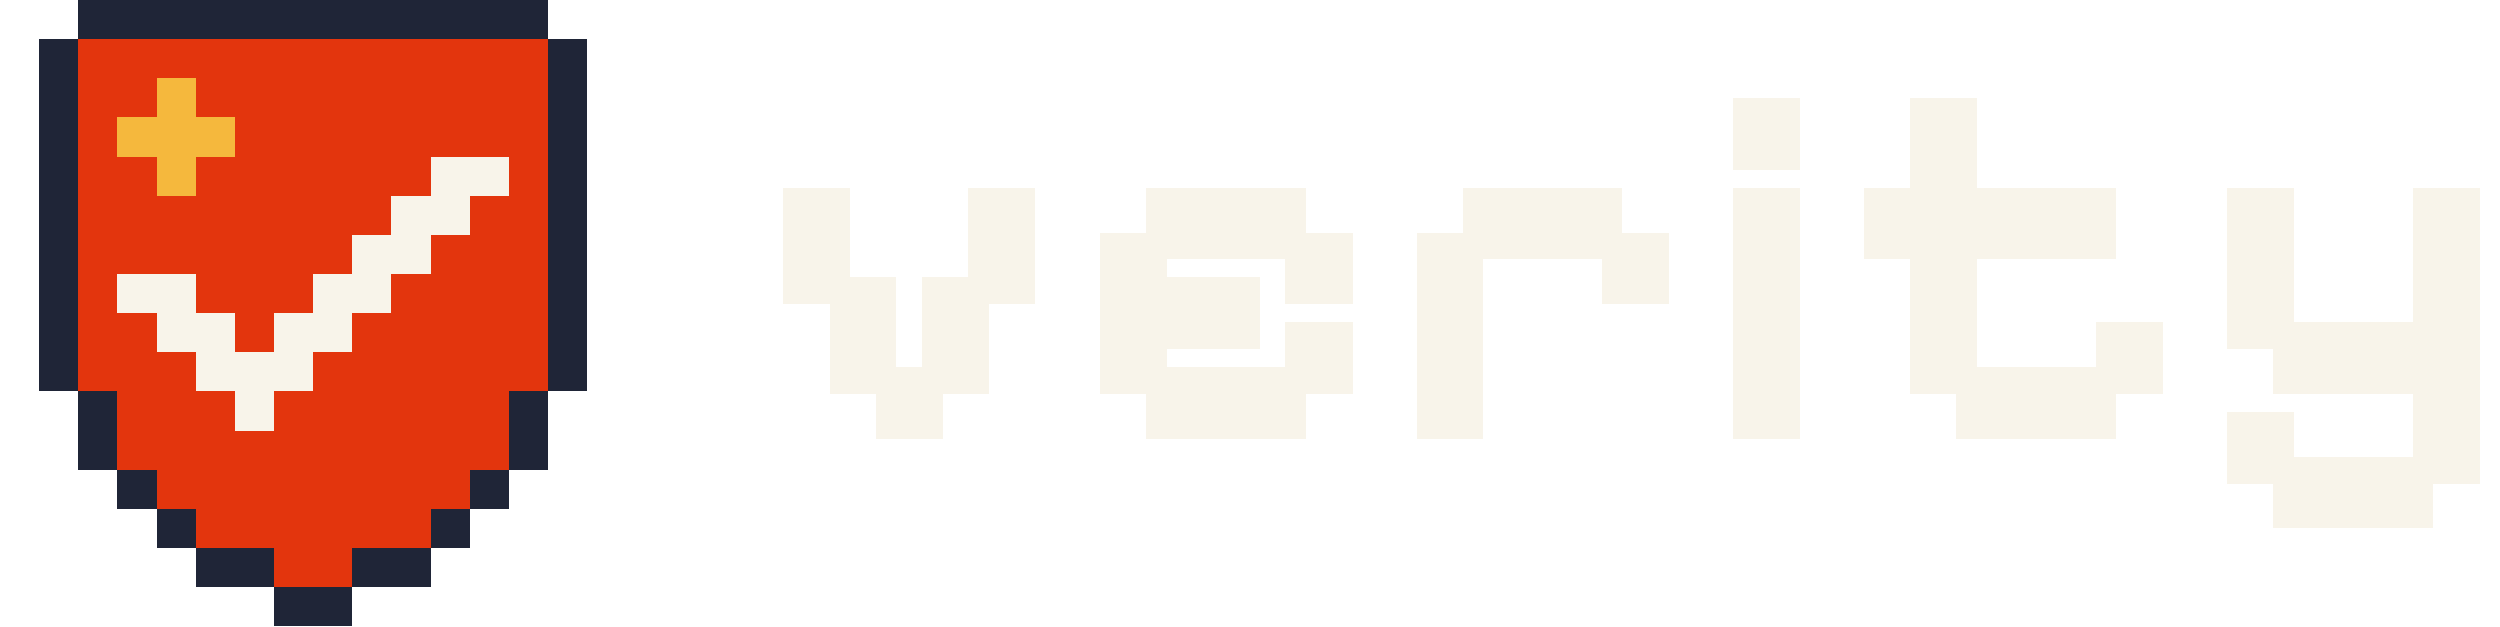
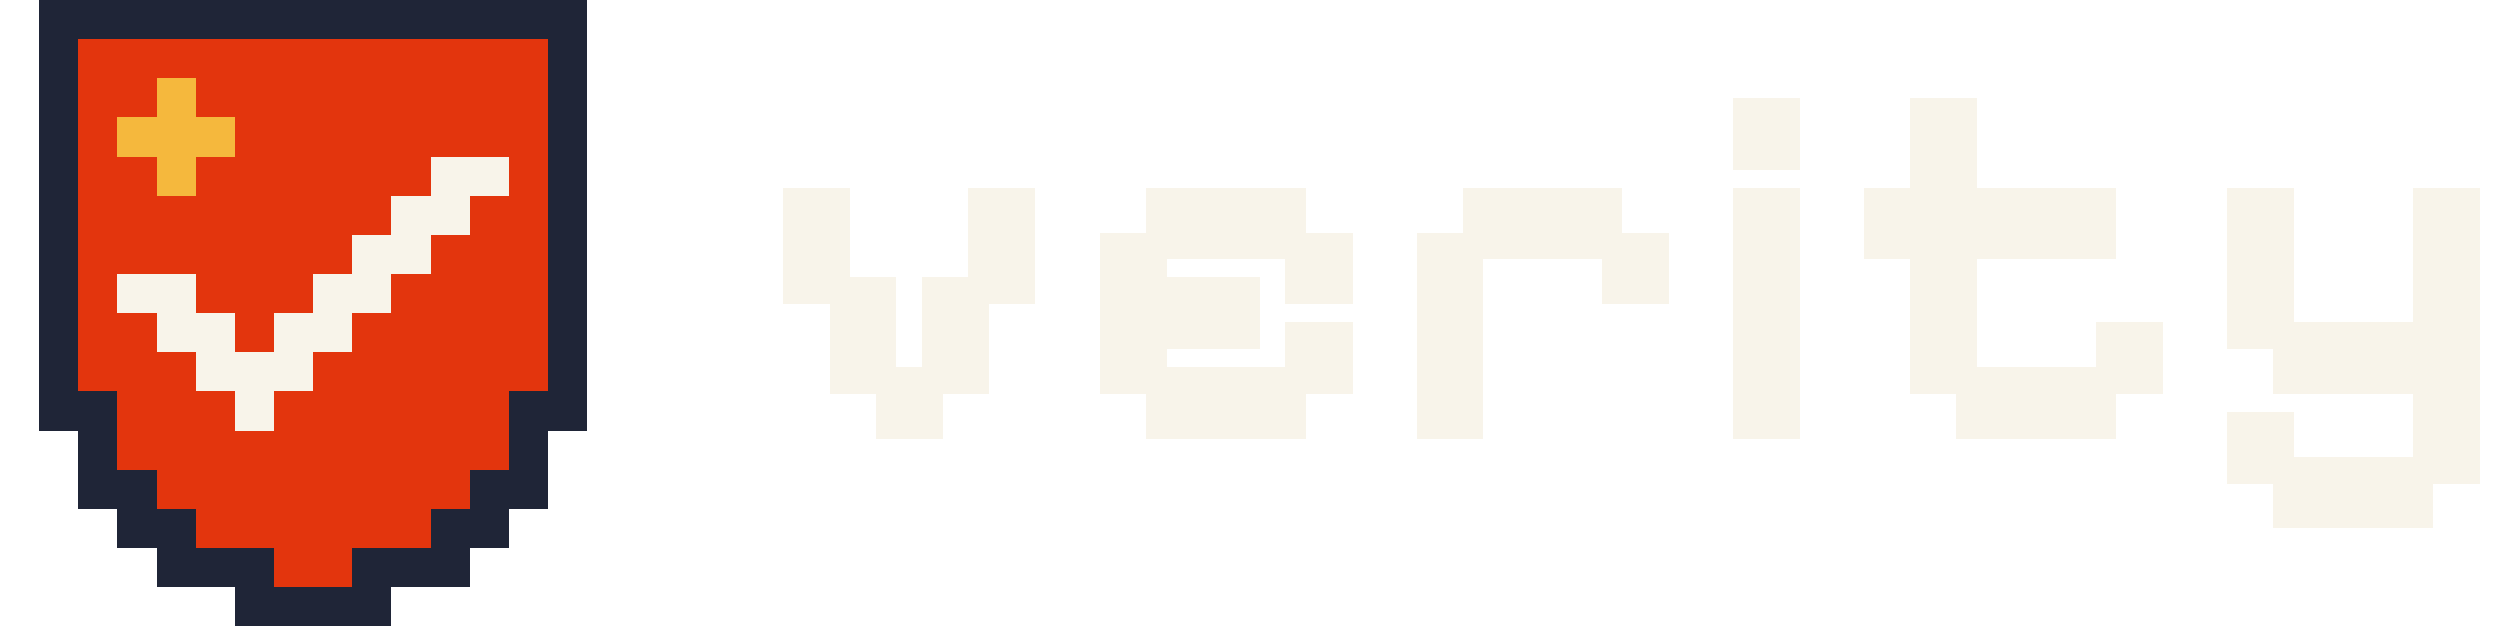
<svg xmlns="http://www.w3.org/2000/svg" viewBox="0 0 63.86 16" shape-rendering="crispEdges">
-   <rect x="2" y="0" width="12" height="1" fill="#1F2537" />
+   <rect x="1" y="0" width="14" height="1" fill="#1F2537" />
  <rect x="1" y="1" width="1" height="1" fill="#1F2537" />
  <rect x="2" y="1" width="12" height="1" fill="#E3350D" />
  <rect x="14" y="1" width="1" height="1" fill="#1F2537" />
  <rect x="1" y="2" width="1" height="1" fill="#1F2537" />
  <rect x="2" y="2" width="2" height="1" fill="#E3350D" />
  <rect x="4" y="2" width="1" height="1" fill="#F5B83D" />
  <rect x="5" y="2" width="9" height="1" fill="#E3350D" />
  <rect x="14" y="2" width="1" height="1" fill="#1F2537" />
  <rect x="1" y="3" width="1" height="1" fill="#1F2537" />
  <rect x="2" y="3" width="1" height="1" fill="#E3350D" />
  <rect x="3" y="3" width="3" height="1" fill="#F5B83D" />
  <rect x="6" y="3" width="8" height="1" fill="#E3350D" />
  <rect x="14" y="3" width="1" height="1" fill="#1F2537" />
  <rect x="1" y="4" width="1" height="1" fill="#1F2537" />
  <rect x="2" y="4" width="2" height="1" fill="#E3350D" />
  <rect x="4" y="4" width="1" height="1" fill="#F5B83D" />
  <rect x="5" y="4" width="6" height="1" fill="#E3350D" />
  <rect x="11" y="4" width="2" height="1" fill="#F8F4EA" />
  <rect x="13" y="4" width="1" height="1" fill="#E3350D" />
  <rect x="14" y="4" width="1" height="1" fill="#1F2537" />
  <rect x="1" y="5" width="1" height="1" fill="#1F2537" />
  <rect x="2" y="5" width="8" height="1" fill="#E3350D" />
  <rect x="10" y="5" width="2" height="1" fill="#F8F4EA" />
  <rect x="12" y="5" width="2" height="1" fill="#E3350D" />
  <rect x="14" y="5" width="1" height="1" fill="#1F2537" />
  <rect x="1" y="6" width="1" height="1" fill="#1F2537" />
  <rect x="2" y="6" width="7" height="1" fill="#E3350D" />
  <rect x="9" y="6" width="2" height="1" fill="#F8F4EA" />
  <rect x="11" y="6" width="3" height="1" fill="#E3350D" />
  <rect x="14" y="6" width="1" height="1" fill="#1F2537" />
  <rect x="1" y="7" width="1" height="1" fill="#1F2537" />
  <rect x="2" y="7" width="1" height="1" fill="#E3350D" />
  <rect x="3" y="7" width="2" height="1" fill="#F8F4EA" />
  <rect x="5" y="7" width="3" height="1" fill="#E3350D" />
  <rect x="8" y="7" width="2" height="1" fill="#F8F4EA" />
  <rect x="10" y="7" width="4" height="1" fill="#E3350D" />
  <rect x="14" y="7" width="1" height="1" fill="#1F2537" />
  <rect x="1" y="8" width="1" height="1" fill="#1F2537" />
  <rect x="2" y="8" width="2" height="1" fill="#E3350D" />
  <rect x="4" y="8" width="2" height="1" fill="#F8F4EA" />
  <rect x="6" y="8" width="1" height="1" fill="#E3350D" />
  <rect x="7" y="8" width="2" height="1" fill="#F8F4EA" />
  <rect x="9" y="8" width="5" height="1" fill="#E3350D" />
  <rect x="14" y="8" width="1" height="1" fill="#1F2537" />
  <rect x="1" y="9" width="1" height="1" fill="#1F2537" />
  <rect x="2" y="9" width="3" height="1" fill="#E3350D" />
  <rect x="5" y="9" width="3" height="1" fill="#F8F4EA" />
  <rect x="8" y="9" width="6" height="1" fill="#E3350D" />
  <rect x="14" y="9" width="1" height="1" fill="#1F2537" />
-   <rect x="2" y="10" width="1" height="1" fill="#1F2537" />
+   <rect x="1" y="10" width="2" height="1" fill="#1F2537" />
  <rect x="3" y="10" width="3" height="1" fill="#E3350D" />
  <rect x="6" y="10" width="1" height="1" fill="#F8F4EA" />
  <rect x="7" y="10" width="6" height="1" fill="#E3350D" />
-   <rect x="13" y="10" width="1" height="1" fill="#1F2537" />
+   <rect x="13" y="10" width="2" height="1" fill="#1F2537" />
  <rect x="2" y="11" width="1" height="1" fill="#1F2537" />
  <rect x="3" y="11" width="10" height="1" fill="#E3350D" />
  <rect x="13" y="11" width="1" height="1" fill="#1F2537" />
-   <rect x="3" y="12" width="1" height="1" fill="#1F2537" />
+   <rect x="2" y="12" width="2" height="1" fill="#1F2537" />
  <rect x="4" y="12" width="8" height="1" fill="#E3350D" />
-   <rect x="12" y="12" width="1" height="1" fill="#1F2537" />
-   <rect x="4" y="13" width="1" height="1" fill="#1F2537" />
+   <rect x="12" y="12" width="2" height="1" fill="#1F2537" />
+   <rect x="3" y="13" width="2" height="1" fill="#1F2537" />
  <rect x="5" y="13" width="6" height="1" fill="#E3350D" />
-   <rect x="11" y="13" width="1" height="1" fill="#1F2537" />
-   <rect x="5" y="14" width="2" height="1" fill="#1F2537" />
+   <rect x="11" y="13" width="2" height="1" fill="#1F2537" />
+   <rect x="4" y="14" width="3" height="1" fill="#1F2537" />
  <rect x="7" y="14" width="2" height="1" fill="#E3350D" />
-   <rect x="9" y="14" width="2" height="1" fill="#1F2537" />
-   <rect x="7" y="15" width="2" height="1" fill="#1F2537" />
+   <rect x="9" y="14" width="3" height="1" fill="#1F2537" />
+   <rect x="6" y="15" width="4" height="1" fill="#1F2537" />
  <path fill="#F8F4EA" transform="translate(19.329 11.059) scale(0.01341)" d="M227 11V-74H139V-246H50V-467H177V-297H265V-125H315V-297H403V-467H531V-246H442V-74H354V11ZM742 11V-74H654V-381H742V-467H1046V-381H1135V-246H1007V-331H781V-297H958V-160H781V-125H1007V-212H1135V-75H1046V11ZM1257 11V-381H1345V-467H1649V-381H1738V-246H1610V-331H1384V11ZM1860 11V-467H1987V11ZM1860 -501V-638H1987V-501ZM2285 11V-74H2197V-331H2109V-467H2197V-638H2324V-467H2590V-331H2324V-125H2551V-211H2679V-74H2590V11ZM2889 182V97H2801V-39H2928V46H3155V-74H2889V-160H2801V-467H2928V-211H3155V-467H3282V97H3194V182Z" />
</svg>
